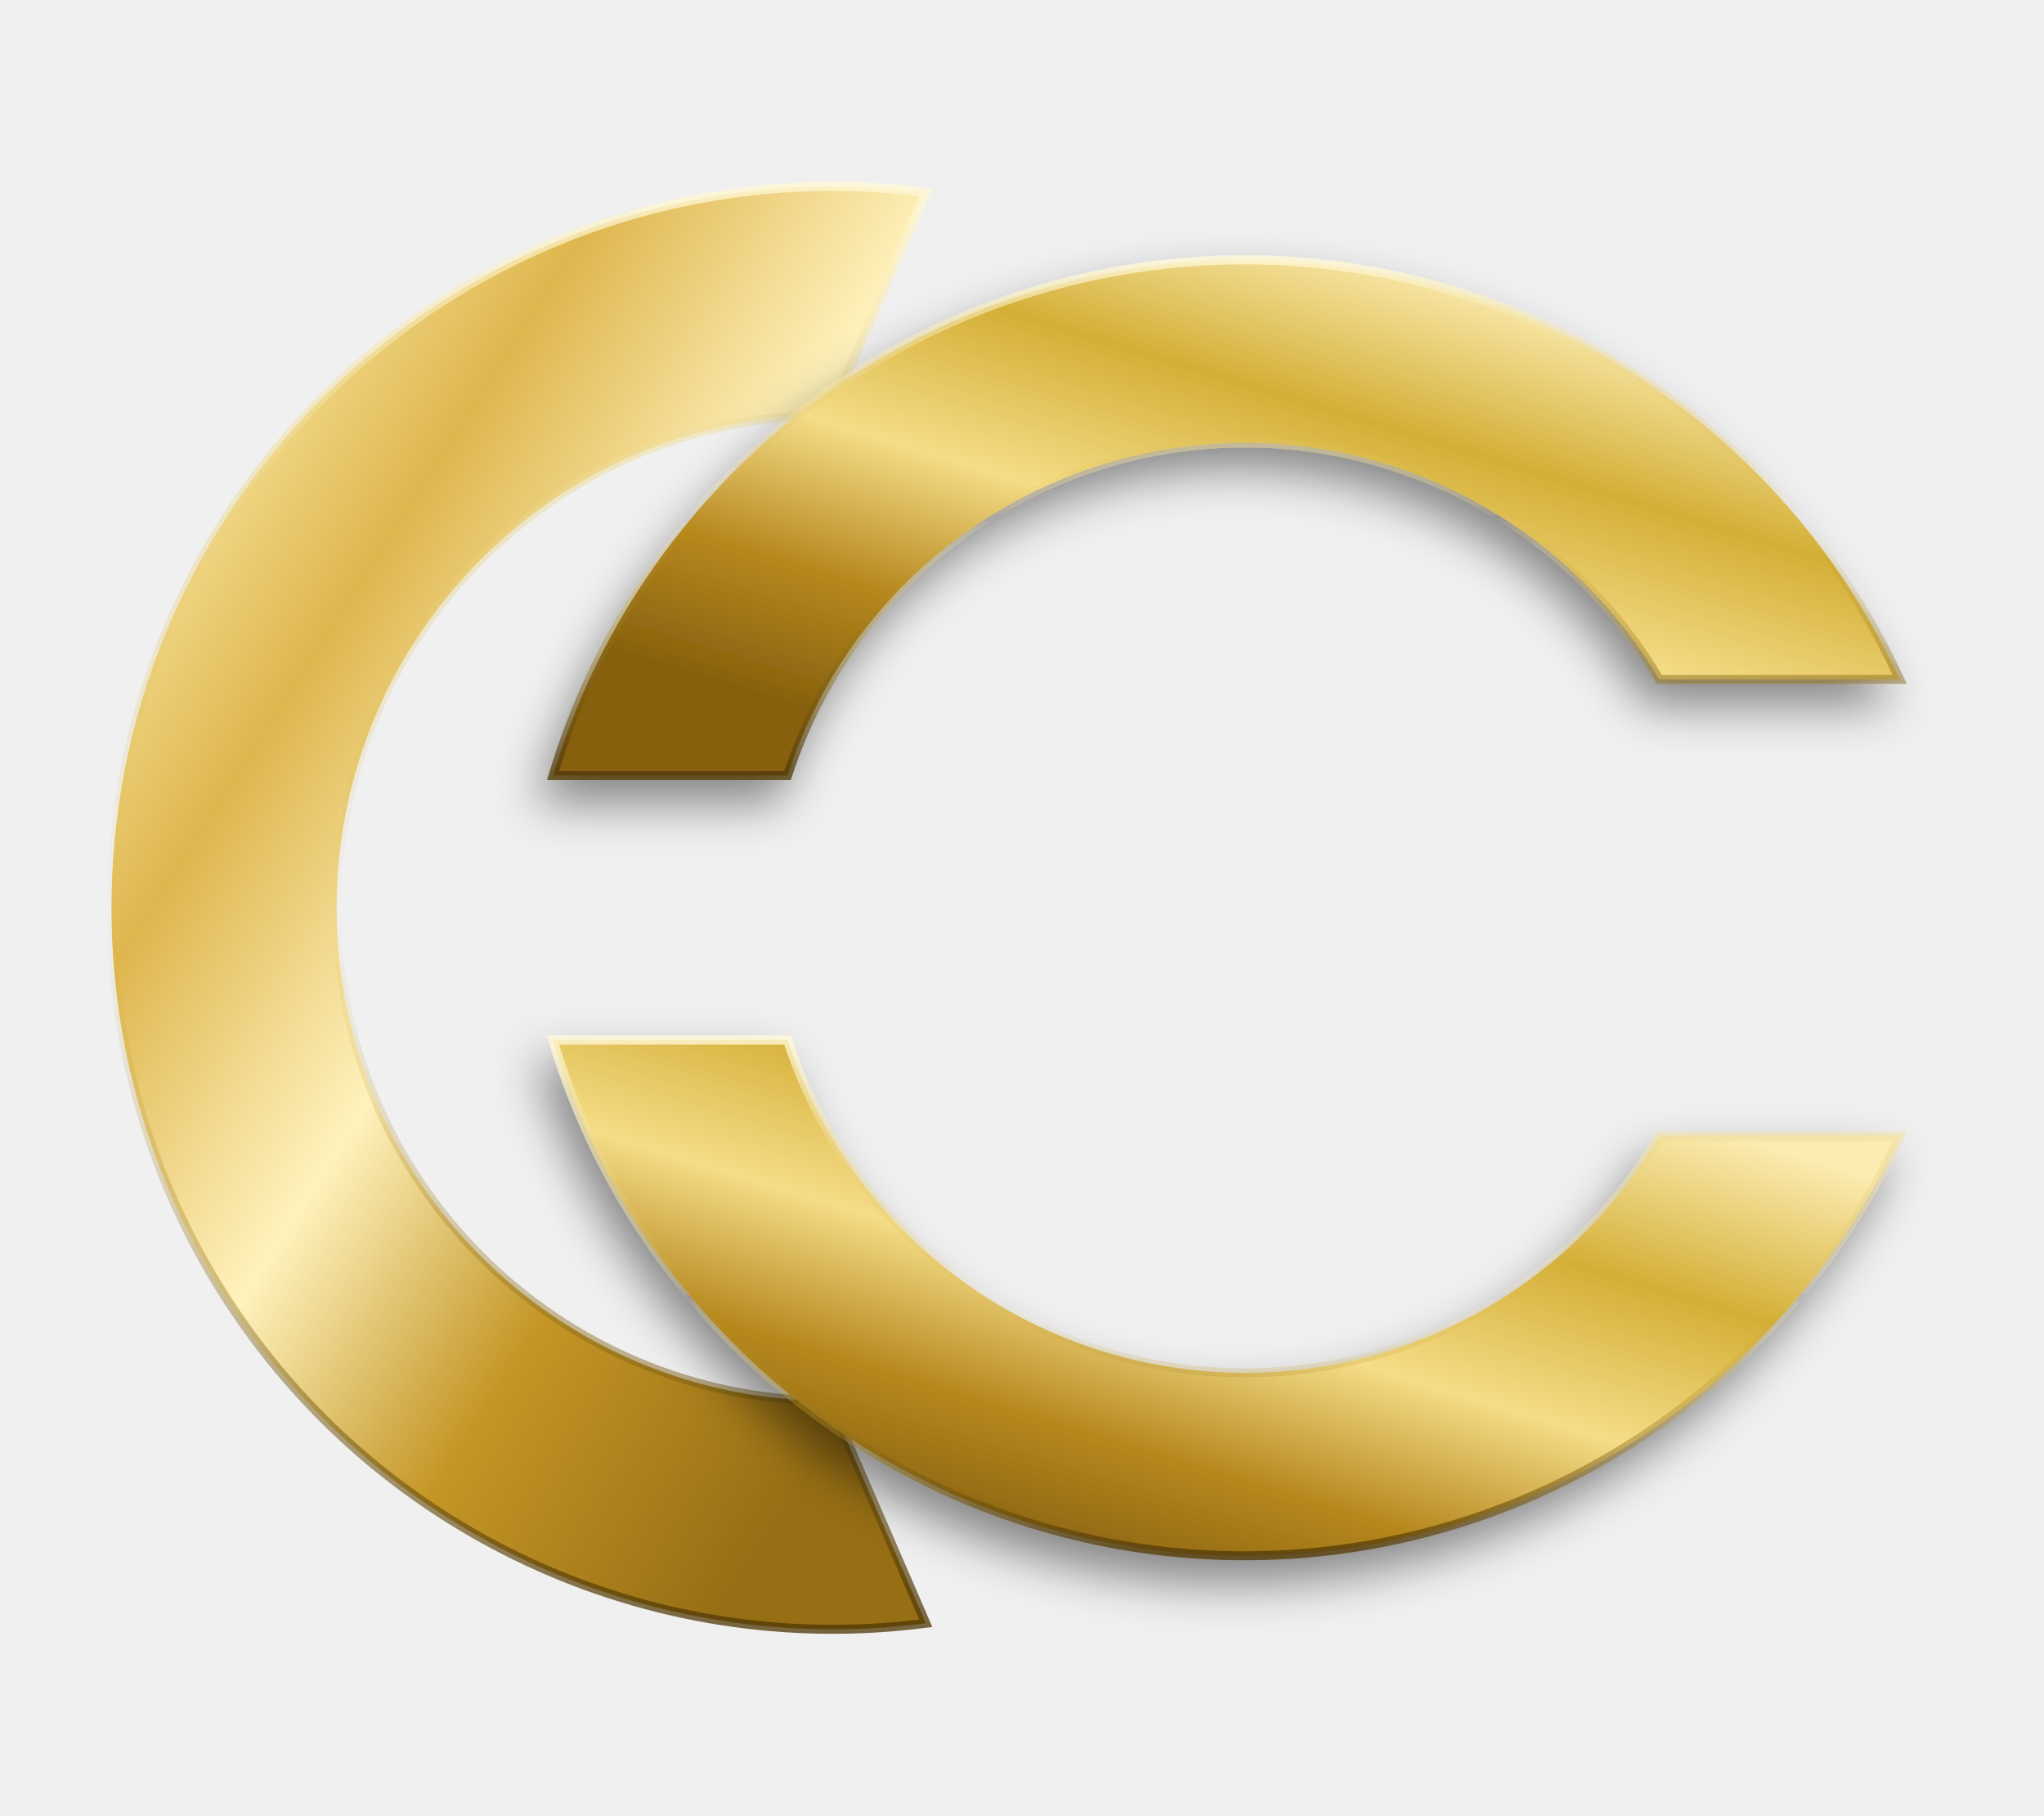
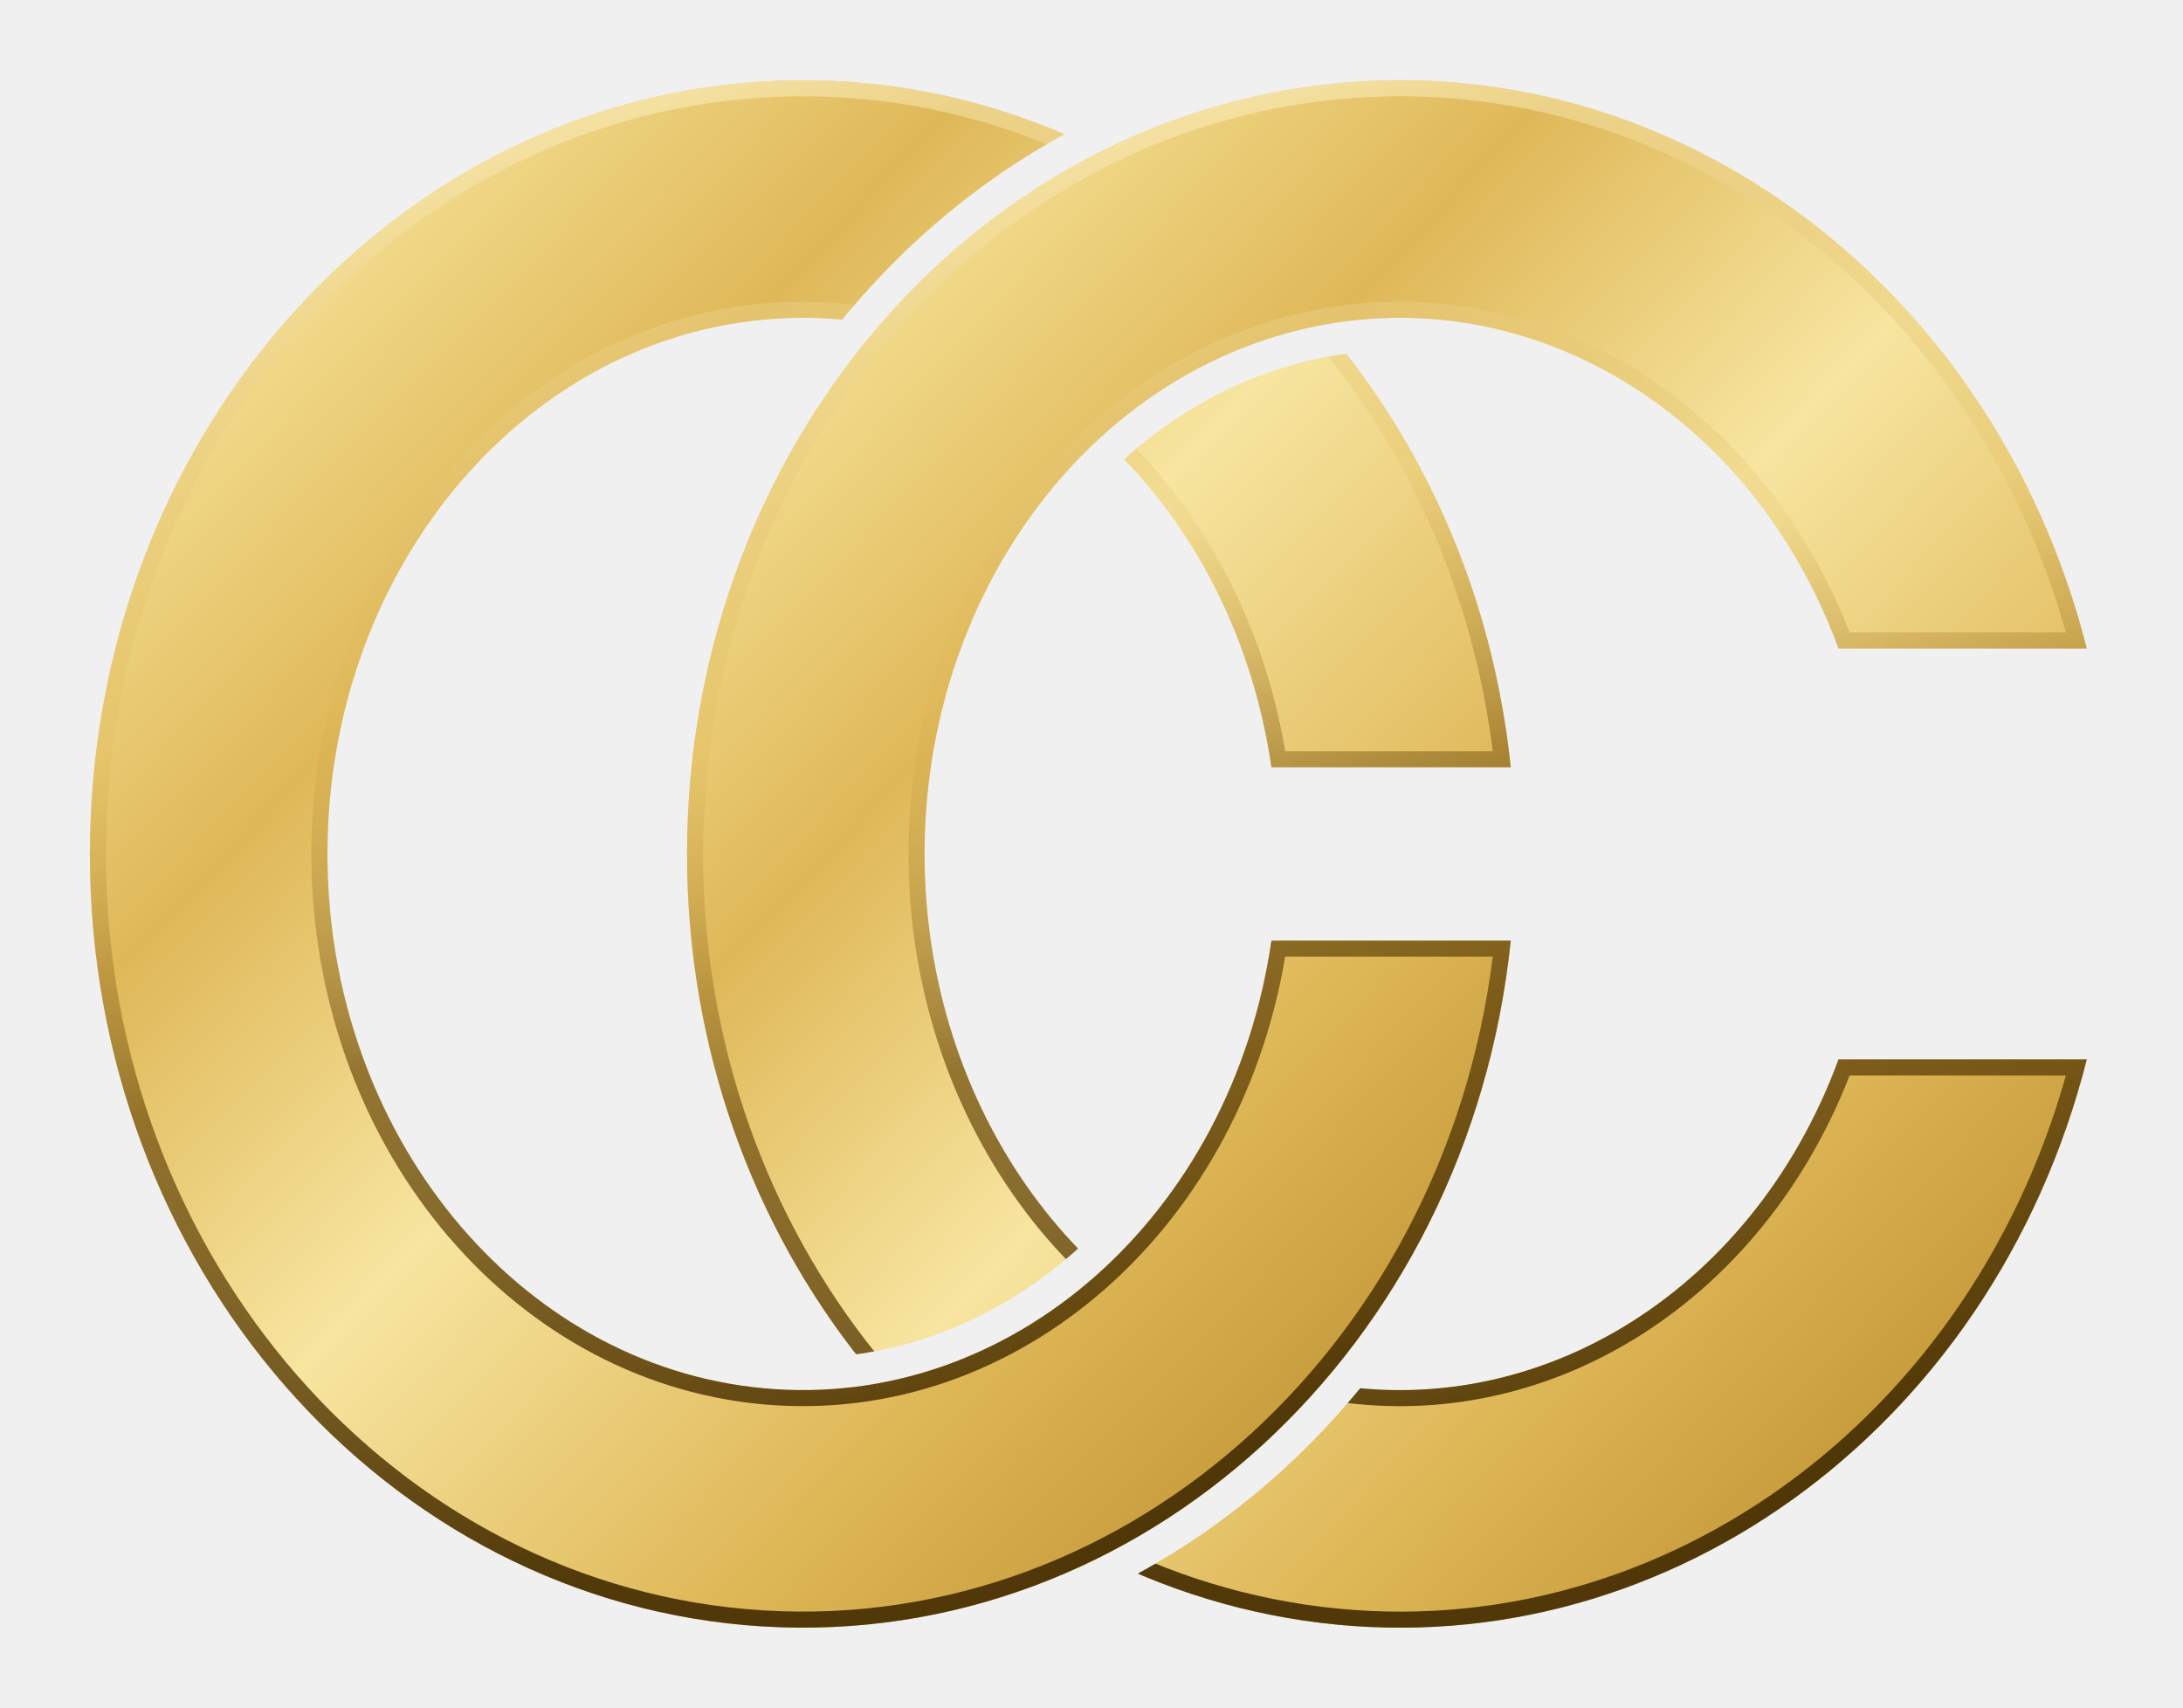
- <svg xmlns="http://www.w3.org/2000/svg" viewBox="180 210 680 604" width="680" height="604">
+ <svg xmlns="http://www.w3.org/2000/svg" viewBox="170 245 680 532" width="680" height="532">
  <defs>
-     <linearGradient id="goldLeftMono" x1="15%" y1="10%" x2="85%" y2="90%">
-       <stop offset="0%" stop-color="#F9E7A1" />
-       <stop offset="22%" stop-color="#DFB64E" />
-       <stop offset="48%" stop-color="#FFF2BD" />
-       <stop offset="72%" stop-color="#C49626" />
-       <stop offset="100%" stop-color="#966E14" />
+     <linearGradient id="goldBaseMono" x1="12%" y1="10%" x2="88%" y2="90%">
+       <stop offset="0%" stop-color="#F6E297" />
+       <stop offset="25%" stop-color="#DFB858" />
+       <stop offset="50%" stop-color="#F7E5A0" />
+       <stop offset="78%" stop-color="#DFB858" />
+       <stop offset="100%" stop-color="#C29636" />
    </linearGradient>
-     <linearGradient id="goldRightMono" x1="80%" y1="12%" x2="20%" y2="88%">
-       <stop offset="0%" stop-color="#FCECB2" />
-       <stop offset="28%" stop-color="#D4AF37" />
-       <stop offset="54%" stop-color="#F5DC87" />
-       <stop offset="78%" stop-color="#B6881E" />
-       <stop offset="100%" stop-color="#87610E" />
+     <linearGradient id="bevelStrokeMono" x1="0%" y1="0%" x2="20%" y2="100%">
+       <stop offset="0%" stop-color="#FFF5C8" stop-opacity="0.9" />
+       <stop offset="42%" stop-color="#D9B150" stop-opacity="0.15" />
+       <stop offset="65%" stop-color="#704F0F" stop-opacity="0.7" />
+       <stop offset="100%" stop-color="#4A3205" stop-opacity="0.95" />
    </linearGradient>
-     <linearGradient id="goldBevelMono" x1="0%" y1="0%" x2="0%" y2="100%">
-       <stop offset="0%" stop-color="#FFF8D6" stop-opacity="0.8" />
-       <stop offset="50%" stop-color="#D4AF37" stop-opacity="0.0" />
-       <stop offset="100%" stop-color="#4D3504" stop-opacity="0.75" />
-     </linearGradient>
-     <filter id="overlapShadowMono" x="-20%" y="-20%" width="140%" height="140%">
-       <feDropShadow dx="-4" dy="8" stdDeviation="8" flood-color="#000000" flood-opacity="0.45" />
-     </filter>
+     <path id="leftCMono" d="M 640.60 484.00 A 222 241 0 1 0 640.60 538.00 L 566.05 538.00 A 148 167 0 1 1 566.05 484.00 Z" />
+     <path id="rightCMono" d="M 820.03 447.00 A 222 241 0 1 0 820.03 575.00 L 742.70 575.00 A 148 167 0 1 1 742.70 447.00 Z" />
+     <clipPath id="topHalfMono">
+       <rect x="0" y="0" width="1024" height="511" />
+     </clipPath>
+     <clipPath id="botHalfMono">
+       <rect x="0" y="511" width="1024" height="513" />
+     </clipPath>
+     <mask id="maskLeftMono">
+       <rect width="1024" height="1024" fill="white" />
+       <g clip-path="url(#topHalfMono)">
+         <use href="#rightCMono" fill="black" stroke="black" stroke-width="20" stroke-linejoin="round" />
+       </g>
+     </mask>
+     <mask id="maskRightMono">
+       <rect width="1024" height="1024" fill="white" />
+       <g clip-path="url(#botHalfMono)">
+         <use href="#leftCMono" fill="black" stroke="black" stroke-width="20" stroke-linejoin="round" />
+       </g>
+     </mask>
+     <clipPath id="clipLeftMono">
+       <use href="#leftCMono" />
+     </clipPath>
+     <clipPath id="clipRightMono">
+       <use href="#rightCMono" />
+     </clipPath>
  </defs>
  <g>
-     <path d="M 488 274              A 240 240 0 1 0 488 750              L 456 676              A 160 160 0 1 1 456 348              Z" fill="url(#goldLeftMono)" stroke="url(#goldBevelMono)" stroke-width="3" />
-     <g filter="url(#overlapShadowMono)">
-       <path d="M 812 436                A 240 240 0 0 0 364 468                L 442 468                A 160 160 0 0 1 732 436                Z" fill="url(#goldRightMono)" stroke="url(#goldBevelMono)" stroke-width="3" />
-       <path d="M 364 556                A 240 240 0 0 0 812 588                L 732 588                A 160 160 0 0 1 442 556                Z" fill="url(#goldRightMono)" stroke="url(#goldBevelMono)" stroke-width="3" />
+     <g mask="url(#maskLeftMono)">
+       <g clip-path="url(#clipLeftMono)">
+         <use href="#leftCMono" fill="url(#goldBaseMono)" />
+         <use href="#leftCMono" fill="none" stroke="url(#bevelStrokeMono)" stroke-width="10" stroke-linejoin="miter" />
+       </g>
+     </g>
+     <g mask="url(#maskRightMono)">
+       <g clip-path="url(#clipRightMono)">
+         <use href="#rightCMono" fill="url(#goldBaseMono)" />
+         <use href="#rightCMono" fill="none" stroke="url(#bevelStrokeMono)" stroke-width="10" stroke-linejoin="miter" />
+       </g>
    </g>
  </g>
</svg>
